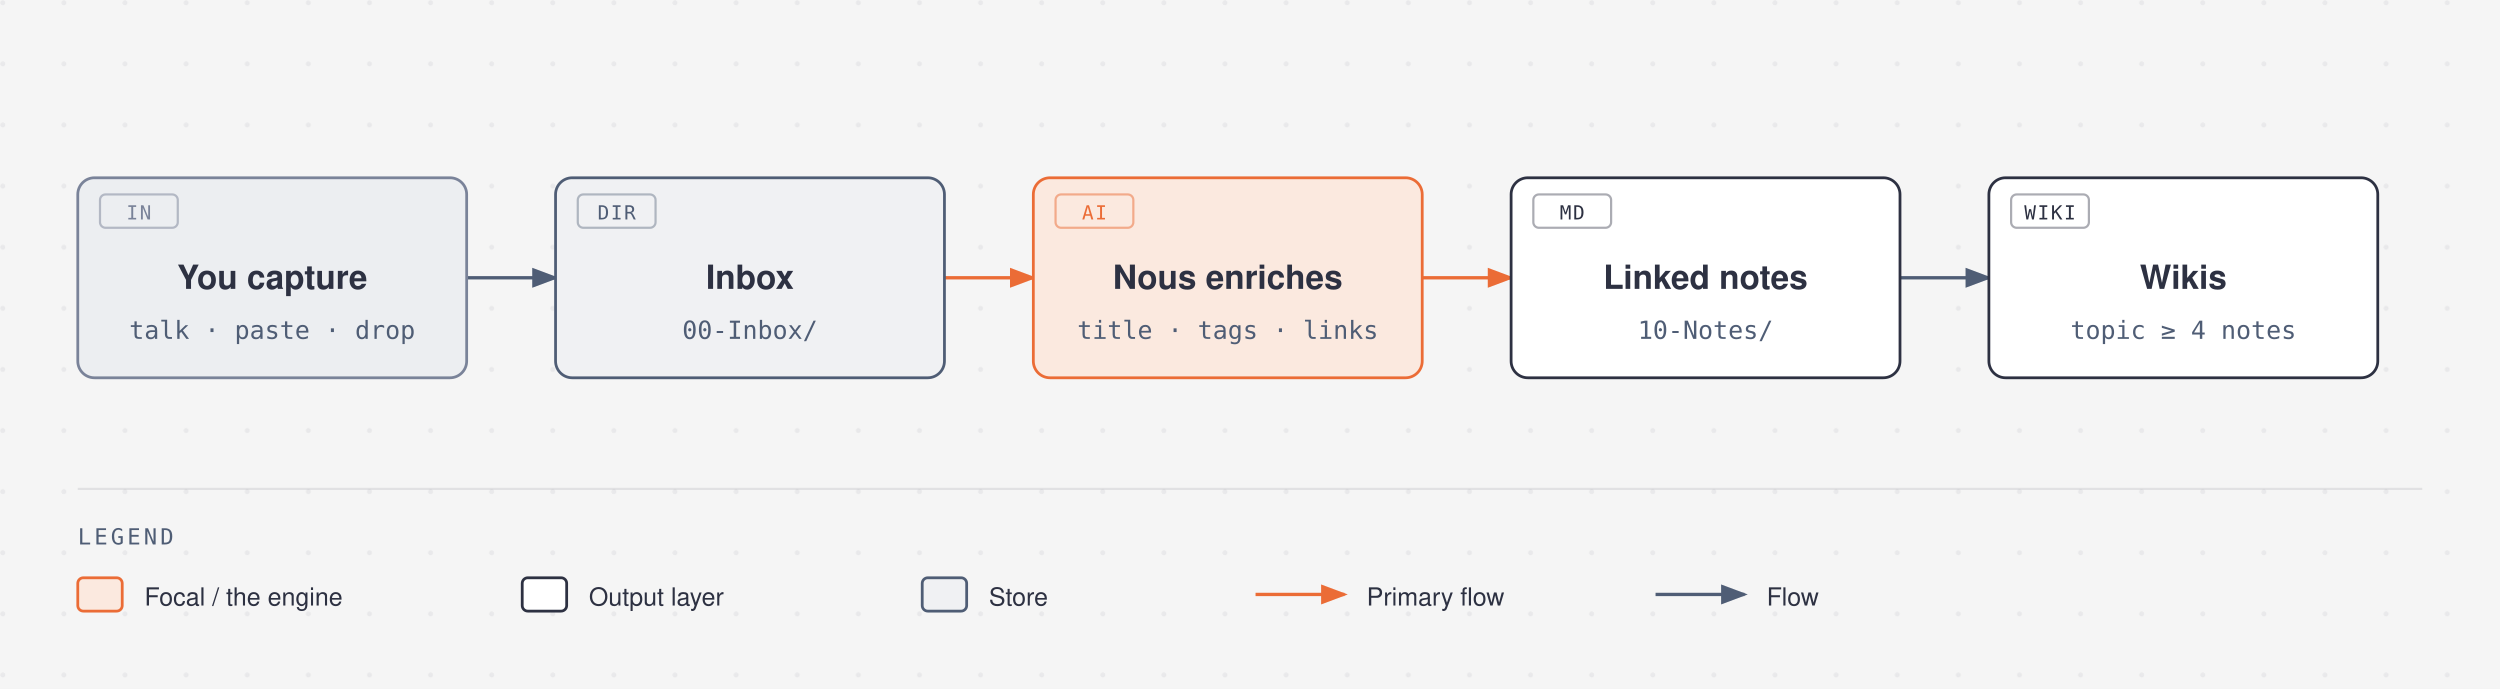
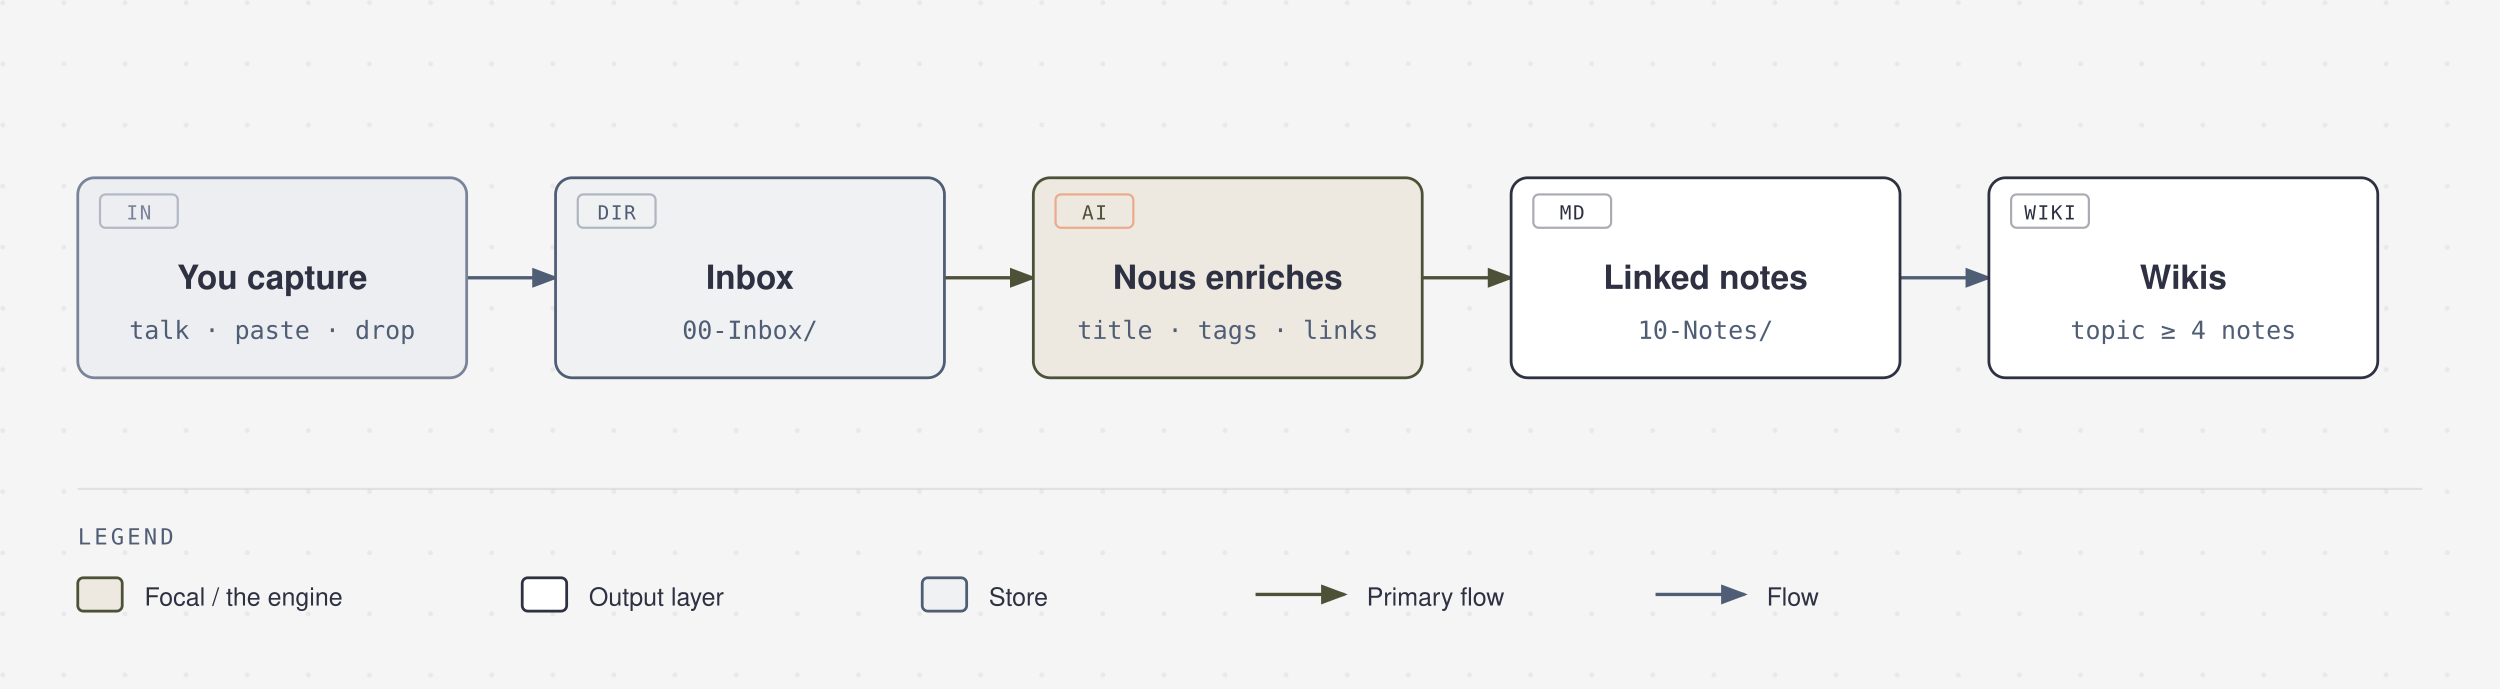
<svg xmlns="http://www.w3.org/2000/svg" width="900" height="248" viewBox="0 0 900 248" role="img" aria-labelledby="nous-pipeline-title nous-pipeline-desc" font-family="-apple-system, 'Segoe UI', Helvetica, Arial, sans-serif">
  <defs>
    <pattern id="np-dots" width="22" height="22" patternUnits="userSpaceOnUse">
      <circle cx="1" cy="1" r="0.9" fill="rgba(45,49,66,0.10)" />
    </pattern>
    <marker id="np-arrow" markerWidth="8" markerHeight="6" refX="7" refY="3" orient="auto">
      <polygon points="0 0, 8 3, 0 6" fill="#4f5d75" />
    </marker>
    <marker id="np-arrow-accent" markerWidth="8" markerHeight="6" refX="7" refY="3" orient="auto">
-       <polygon points="0 0, 8 3, 0 6" fill="#eb6c36" />
+       <polygon points="0 0, 8 3, 0 6" fill="#4C5138" />
    </marker>
  </defs>
  <rect width="100%" height="100%" fill="#f5f5f5" />
  <rect width="100%" height="100%" fill="url(#np-dots)" opacity="0.6" />
  <line x1="168" y1="100" x2="200" y2="100" stroke="#4f5d75" stroke-width="1.2" marker-end="url(#np-arrow)" />
-   <line x1="340" y1="100" x2="372" y2="100" stroke="#eb6c36" stroke-width="1.2" marker-end="url(#np-arrow-accent)" />
-   <line x1="512" y1="100" x2="544" y2="100" stroke="#eb6c36" stroke-width="1.2" marker-end="url(#np-arrow-accent)" />
+   <line x1="340" y1="100" x2="372" y2="100" stroke="#4C5138" stroke-width="1.2" marker-end="url(#np-arrow-accent)" />
+   <line x1="512" y1="100" x2="544" y2="100" stroke="#4C5138" stroke-width="1.2" marker-end="url(#np-arrow-accent)" />
  <line x1="684" y1="100" x2="716" y2="100" stroke="#4f5d75" stroke-width="1.2" marker-end="url(#np-arrow)" />
  <rect x="28" y="64" width="140" height="72" rx="6" fill="#eceef1" stroke="#7a8399" stroke-width="1" />
  <rect x="36" y="70" width="28" height="12" rx="2" fill="transparent" stroke="rgba(122,131,153,0.5)" stroke-width="0.8" />
  <text x="50" y="79" text-anchor="middle" font-size="7" fill="#7a8399" font-family="ui-monospace, SFMono-Regular, Menlo, monospace" letter-spacing="0.08em">IN</text>
  <text x="98" y="104" text-anchor="middle" font-size="12" font-weight="600" fill="#2d3142">You capture</text>
  <text x="98" y="122" text-anchor="middle" font-size="9" fill="#4f5d75" font-family="ui-monospace, SFMono-Regular, Menlo, monospace">talk · paste · drop</text>
  <rect x="200" y="64" width="140" height="72" rx="6" fill="#f0f1f3" stroke="#4f5d75" stroke-width="1" />
  <rect x="208" y="70" width="28" height="12" rx="2" fill="transparent" stroke="rgba(79,93,117,0.4)" stroke-width="0.8" />
  <text x="222" y="79" text-anchor="middle" font-size="7" fill="#4f5d75" font-family="ui-monospace, SFMono-Regular, Menlo, monospace" letter-spacing="0.08em">DIR</text>
  <text x="270" y="104" text-anchor="middle" font-size="12" font-weight="600" fill="#2d3142">Inbox</text>
  <text x="270" y="122" text-anchor="middle" font-size="9" fill="#4f5d75" font-family="ui-monospace, SFMono-Regular, Menlo, monospace">00-Inbox/</text>
-   <rect x="372" y="64" width="140" height="72" rx="6" fill="#fbe9df" stroke="#eb6c36" stroke-width="1" />
+   <rect x="372" y="64" width="140" height="72" rx="6" fill="#EDE9E1" stroke="#4C5138" stroke-width="1" />
  <rect x="380" y="70" width="28" height="12" rx="2" fill="transparent" stroke="rgba(235,108,54,0.5)" stroke-width="0.8" />
-   <text x="394" y="79" text-anchor="middle" font-size="7" fill="#eb6c36" font-family="ui-monospace, SFMono-Regular, Menlo, monospace" letter-spacing="0.08em">AI</text>
+   <text x="394" y="79" text-anchor="middle" font-size="7" fill="#4C5138" font-family="ui-monospace, SFMono-Regular, Menlo, monospace" letter-spacing="0.08em">AI</text>
  <text x="442" y="104" text-anchor="middle" font-size="12" font-weight="600" fill="#2d3142">Nous enriches</text>
  <text x="442" y="122" text-anchor="middle" font-size="9" fill="#4f5d75" font-family="ui-monospace, SFMono-Regular, Menlo, monospace">title · tags · links</text>
  <rect x="544" y="64" width="140" height="72" rx="6" fill="#ffffff" stroke="#2d3142" stroke-width="1" />
  <rect x="552" y="70" width="28" height="12" rx="2" fill="transparent" stroke="rgba(45,49,66,0.4)" stroke-width="0.8" />
  <text x="566" y="79" text-anchor="middle" font-size="7" fill="#2d3142" font-family="ui-monospace, SFMono-Regular, Menlo, monospace" letter-spacing="0.08em">MD</text>
  <text x="614" y="104" text-anchor="middle" font-size="12" font-weight="600" fill="#2d3142">Linked notes</text>
  <text x="614" y="122" text-anchor="middle" font-size="9" fill="#4f5d75" font-family="ui-monospace, SFMono-Regular, Menlo, monospace">10-Notes/</text>
  <rect x="716" y="64" width="140" height="72" rx="6" fill="#ffffff" stroke="#2d3142" stroke-width="1" />
  <rect x="724" y="70" width="28" height="12" rx="2" fill="transparent" stroke="rgba(45,49,66,0.4)" stroke-width="0.8" />
  <text x="738" y="79" text-anchor="middle" font-size="7" fill="#2d3142" font-family="ui-monospace, SFMono-Regular, Menlo, monospace" letter-spacing="0.08em">WIKI</text>
  <text x="786" y="104" text-anchor="middle" font-size="12" font-weight="600" fill="#2d3142">Wikis</text>
  <text x="786" y="122" text-anchor="middle" font-size="9" fill="#4f5d75" font-family="ui-monospace, SFMono-Regular, Menlo, monospace">topic ≥ 4 notes</text>
  <line x1="28" y1="176" x2="872" y2="176" stroke="rgba(45,49,66,0.10)" stroke-width="0.8" />
  <text x="28" y="196" font-size="8" fill="#4f5d75" font-family="ui-monospace, SFMono-Regular, Menlo, monospace" letter-spacing="0.14em">LEGEND</text>
-   <rect x="28" y="208" width="16" height="12" rx="2" fill="#fbe9df" stroke="#eb6c36" stroke-width="1" />
+   <rect x="28" y="208" width="16" height="12" rx="2" fill="#EDE9E1" stroke="#4C5138" stroke-width="1" />
  <text x="52" y="218" font-size="9" fill="#2d3142">Focal / the engine</text>
  <rect x="188" y="208" width="16" height="12" rx="2" fill="#ffffff" stroke="#2d3142" stroke-width="1" />
  <text x="212" y="218" font-size="9" fill="#2d3142">Output layer</text>
  <rect x="332" y="208" width="16" height="12" rx="2" fill="#f0f1f3" stroke="#4f5d75" stroke-width="1" />
  <text x="356" y="218" font-size="9" fill="#2d3142">Store</text>
-   <line x1="452" y1="214" x2="484" y2="214" stroke="#eb6c36" stroke-width="1.2" marker-end="url(#np-arrow-accent)" />
+   <line x1="452" y1="214" x2="484" y2="214" stroke="#4C5138" stroke-width="1.2" marker-end="url(#np-arrow-accent)" />
  <text x="492" y="218" font-size="9" fill="#2d3142">Primary flow</text>
  <line x1="596" y1="214" x2="628" y2="214" stroke="#4f5d75" stroke-width="1.2" marker-end="url(#np-arrow)" />
  <text x="636" y="218" font-size="9" fill="#2d3142">Flow</text>
</svg>
